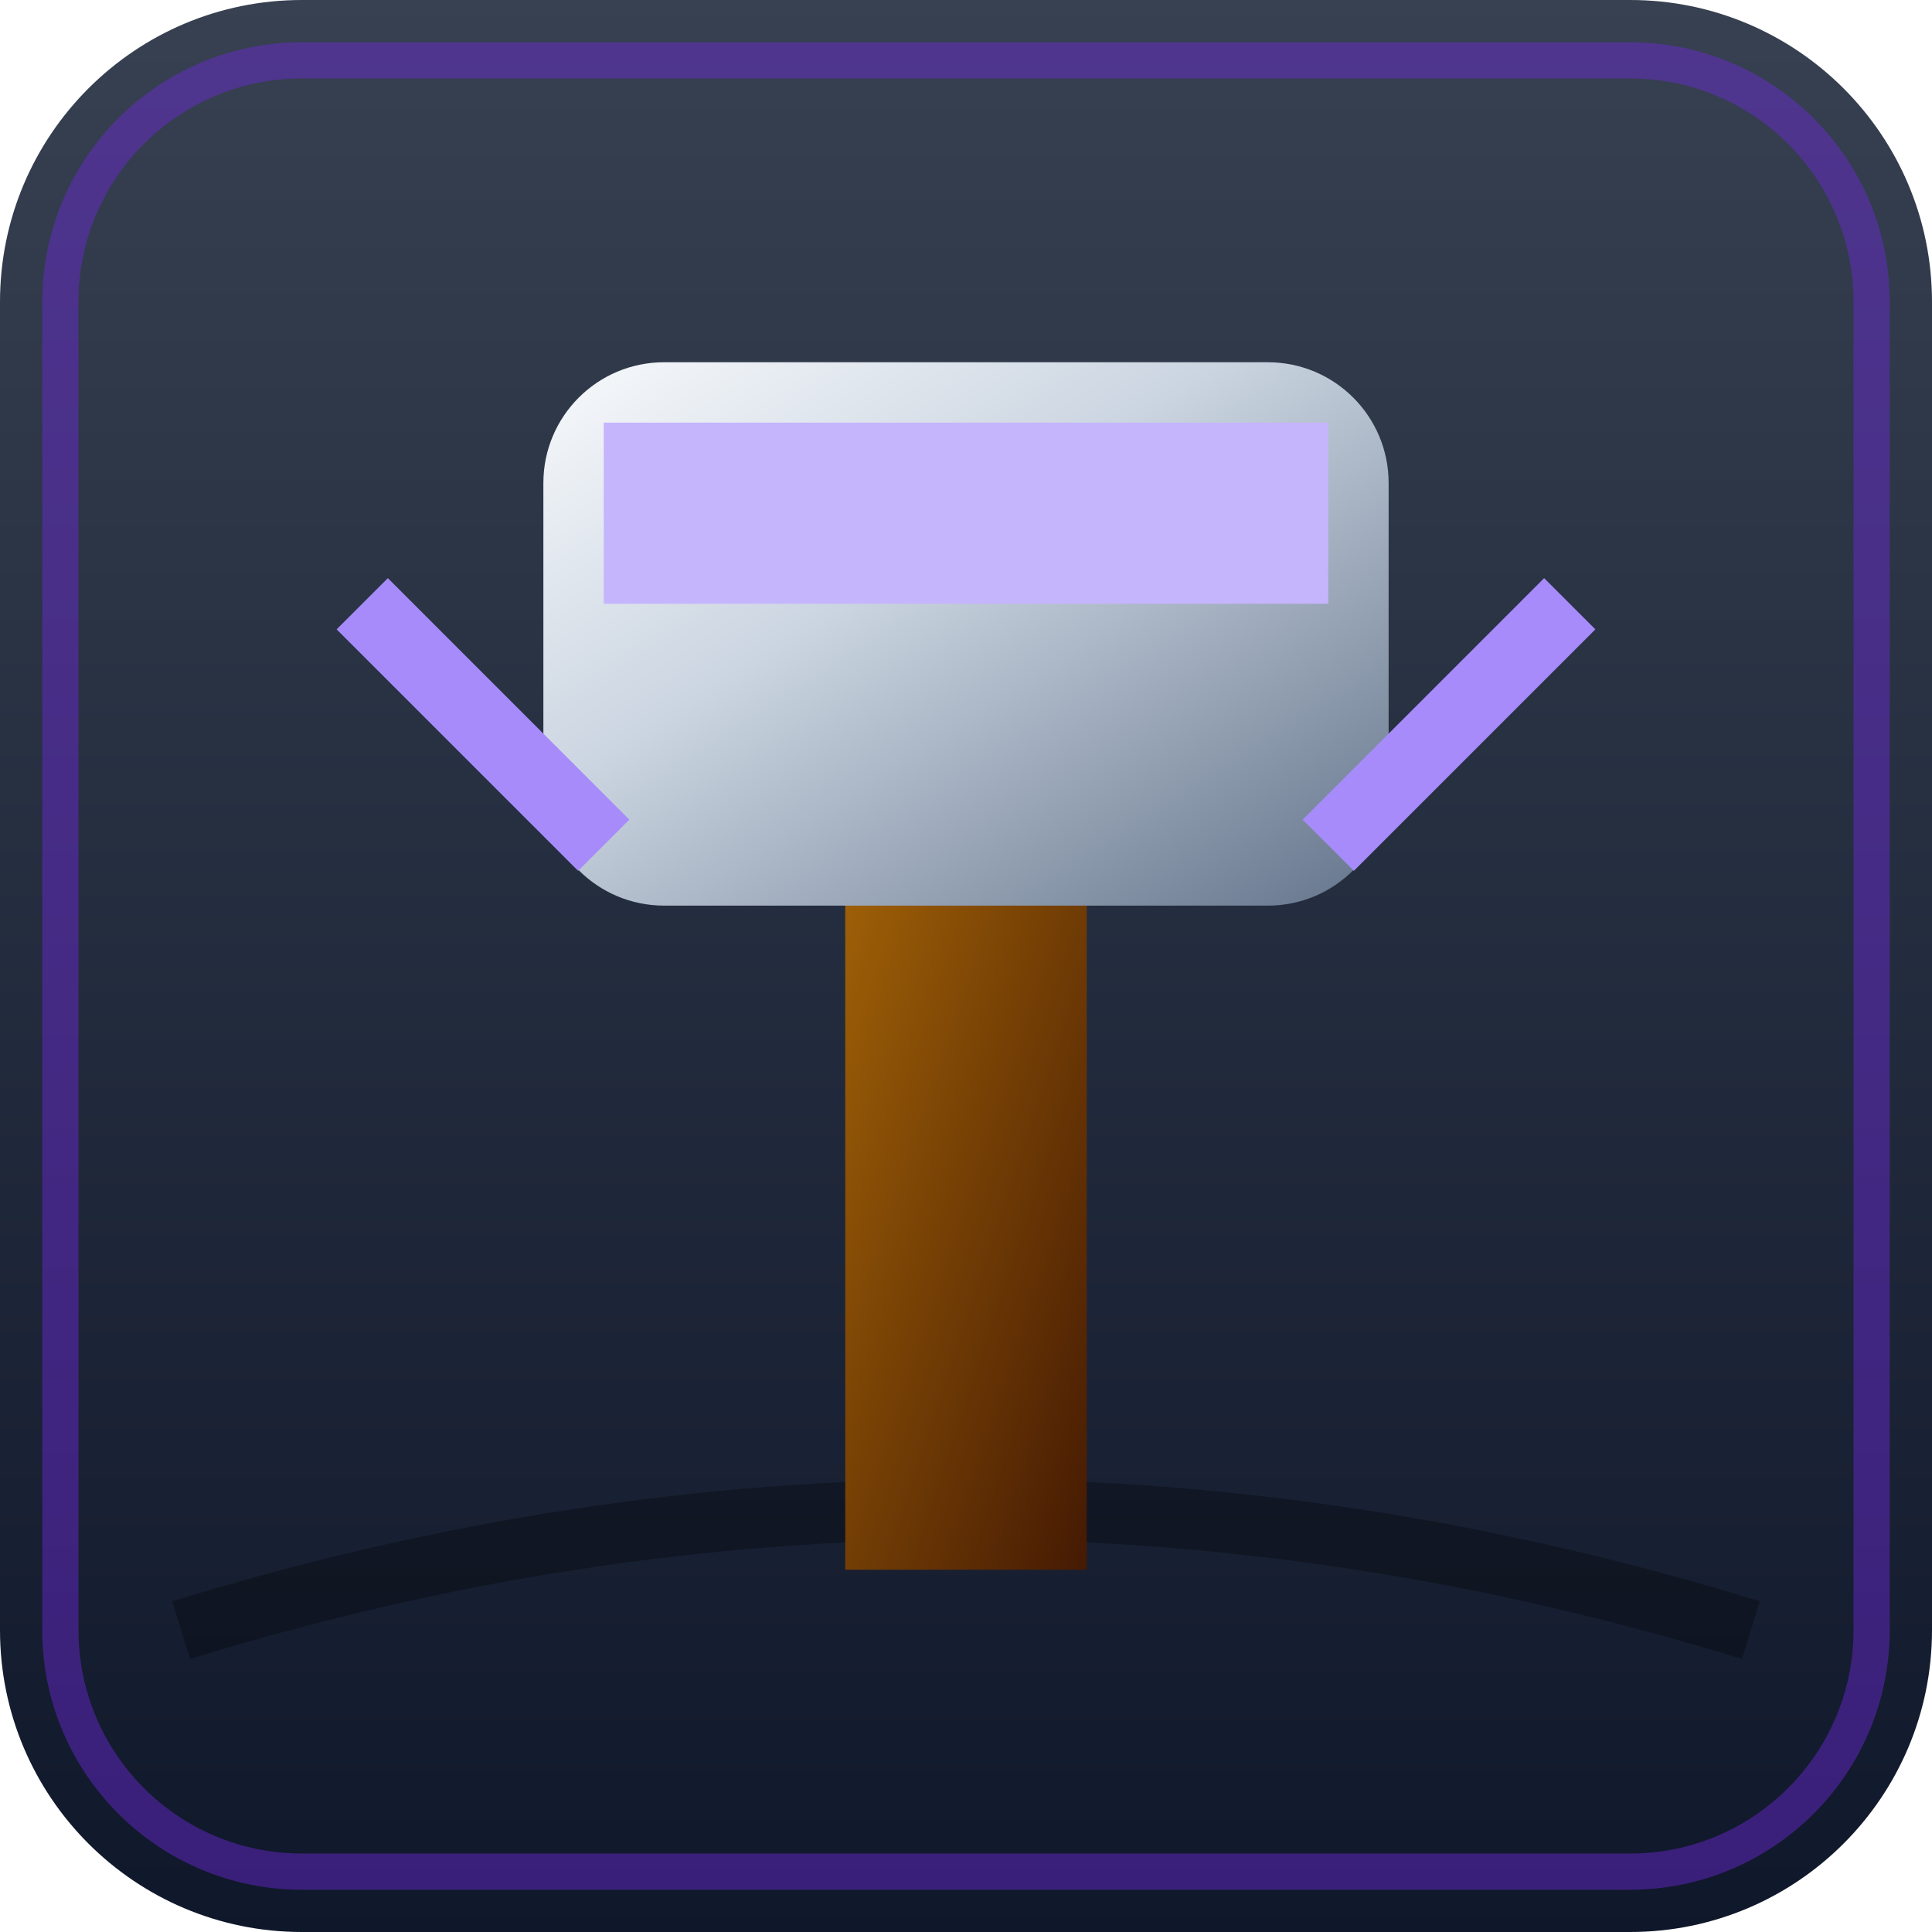
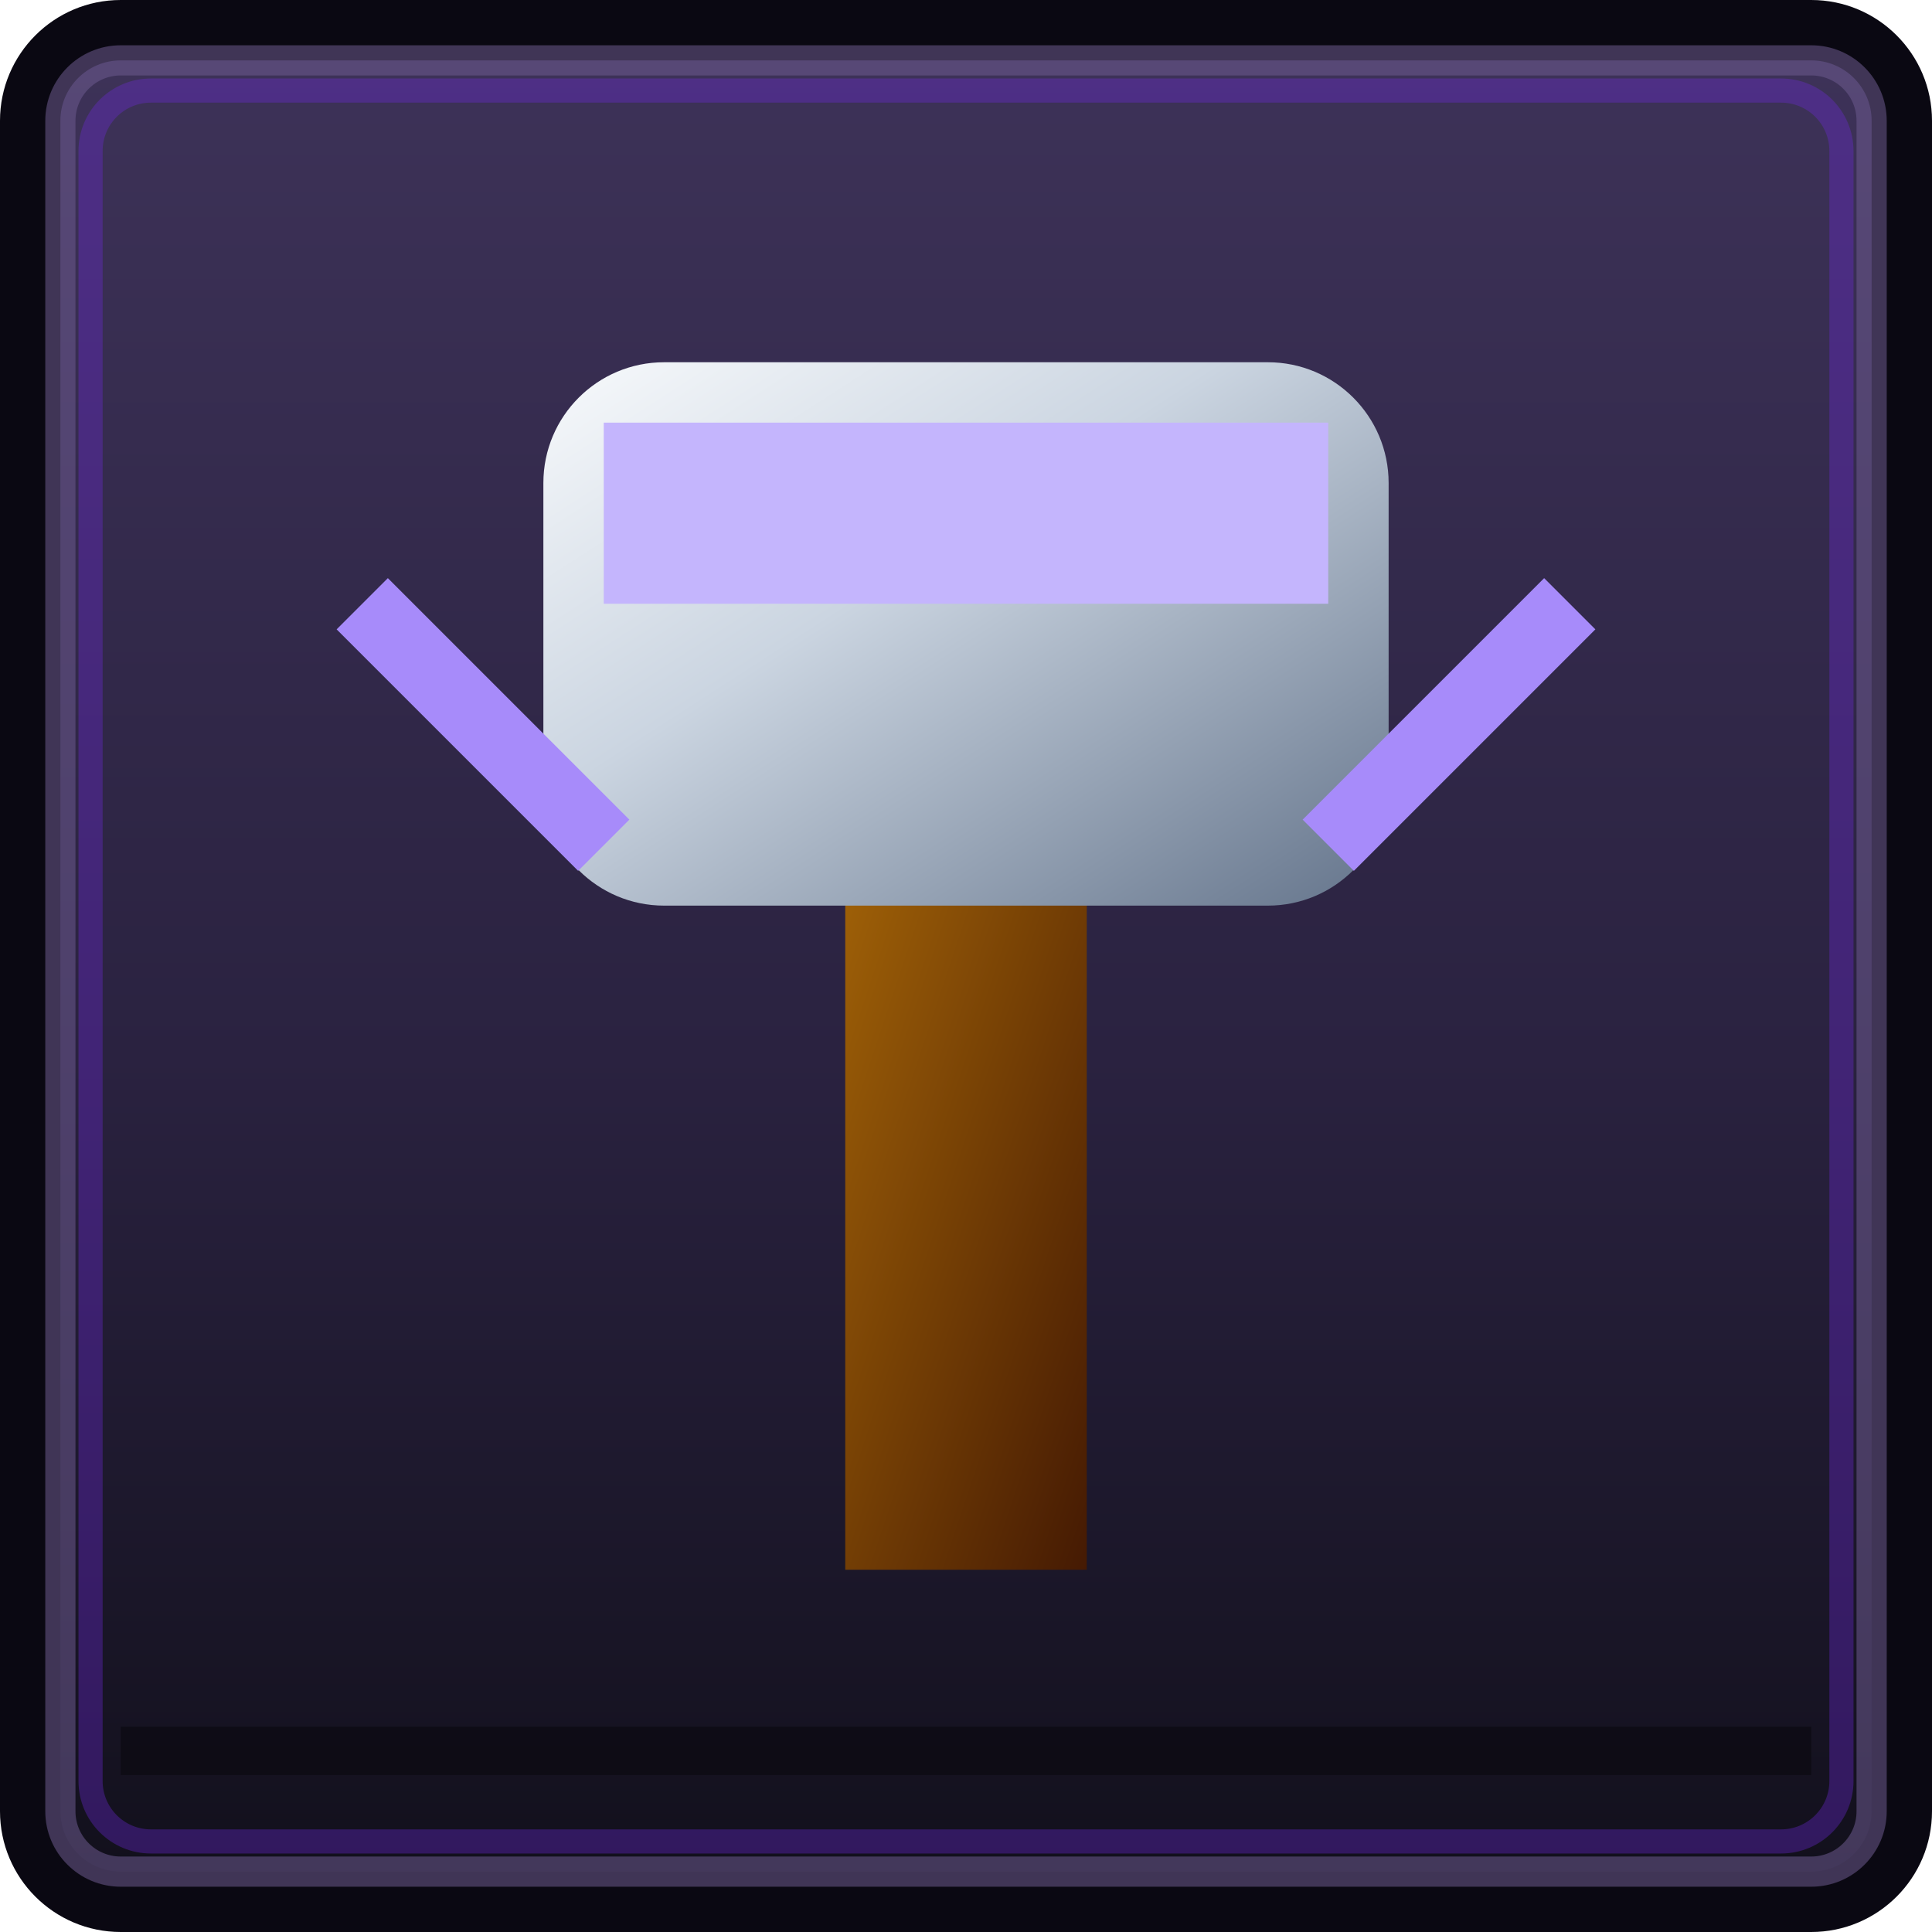
<svg xmlns="http://www.w3.org/2000/svg" viewBox="0 0 32 32" fill="none">
  <defs>
    <linearGradient id="mobhammerfall-bg" x1="0" y1="0" x2="0" y2="1">
-       <stop offset="0%" stop-color="#374151" />
-       <stop offset="100%" stop-color="#0f172a" />
+       <stop offset="0%" stop-color="#3d3258" />
+       <stop offset="55%" stop-color="#2a2240" />
+       <stop offset="100%" stop-color="#12101c" />
    </linearGradient>
    <linearGradient id="mobhammerfall-steel" x1="0" y1="0" x2="1" y2="1">
      <stop offset="0%" stop-color="#f8fafc" />
      <stop offset="40%" stop-color="#cbd5e1" />
      <stop offset="100%" stop-color="#64748b" />
    </linearGradient>
    <linearGradient id="mobhammerfall-gold" x1="0" y1="0" x2="0" y2="1">
      <stop offset="0%" stop-color="#fde68a" />
      <stop offset="55%" stop-color="#d97706" />
      <stop offset="100%" stop-color="#92400e" />
    </linearGradient>
    <linearGradient id="mobhammerfall-fire" x1="0" y1="1" x2="0" y2="0">
      <stop offset="0%" stop-color="#dc2626" />
      <stop offset="50%" stop-color="#f97316" />
      <stop offset="100%" stop-color="#fde047" />
    </linearGradient>
    <linearGradient id="mobhammerfall-holy" x1="0" y1="0" x2="0" y2="1">
      <stop offset="0%" stop-color="#fff" />
      <stop offset="45%" stop-color="#fef08a" />
      <stop offset="100%" stop-color="#ca8a04" />
    </linearGradient>
    <linearGradient id="mobhammerfall-wood" x1="0" y1="0" x2="1" y2="1">
      <stop offset="0%" stop-color="#a16207" />
      <stop offset="100%" stop-color="#451a03" />
    </linearGradient>
    <radialGradient id="mobhammerfall-gem" cx="35%" cy="30%" r="70%">
      <stop offset="0%" stop-color="#e0e7ff" />
      <stop offset="50%" stop-color="#6366f1" />
      <stop offset="100%" stop-color="#312e81" />
    </radialGradient>
    <filter id="mobhammerfall-glow" x="-30%" y="-30%" width="160%" height="160%">
      <feGaussianBlur stdDeviation="0.8" result="b" />
      <feMerge>
        <feMergeNode in="b" />
        <feMergeNode in="SourceGraphic" />
      </feMerge>
    </filter>
  </defs>
-   <rect width="32" height="32" rx="5" fill="url(#mobhammerfall-bg)" />
-   <rect x="1" y="1" width="30" height="30" rx="4" fill="none" stroke="#6d28d9" stroke-opacity="0.45" stroke-width="0.6" />
-   <path d="M3 27 Q16 23 29 27" stroke="#000" stroke-opacity="0.3" stroke-width="1" fill="none" />
+   <rect width="32" height="32" rx="2" fill="#0a0812" />
+   <rect x="1" y="1" width="30" height="30" rx="1" fill="url(#mobhammerfall-bg)" />
+   <rect x="1" y="1" width="30" height="30" rx="1" fill="none" stroke="#6b5a8f" stroke-opacity="0.55" stroke-width="0.5" />
+   <rect x="1.5" y="1.5" width="29" height="29" rx="1" fill="none" stroke="#6d28d9" stroke-opacity="0.35" stroke-width="0.4" />
+   <path d="M2 29 L30 29" stroke="#000" stroke-opacity="0.35" stroke-width="0.8" />
  <rect x="14" y="14" width="4" height="12" fill="url(#mobhammerfall-wood)" />
  <rect x="9" y="6" width="14" height="9" rx="2" fill="url(#mobhammerfall-steel)" />
  <rect x="10" y="7" width="12" height="3" fill="#c4b5fd" />
  <path d="M6 10 L10 14 M26 10 L22 14" stroke="#a78bfa" stroke-width="1.2" />
</svg>
